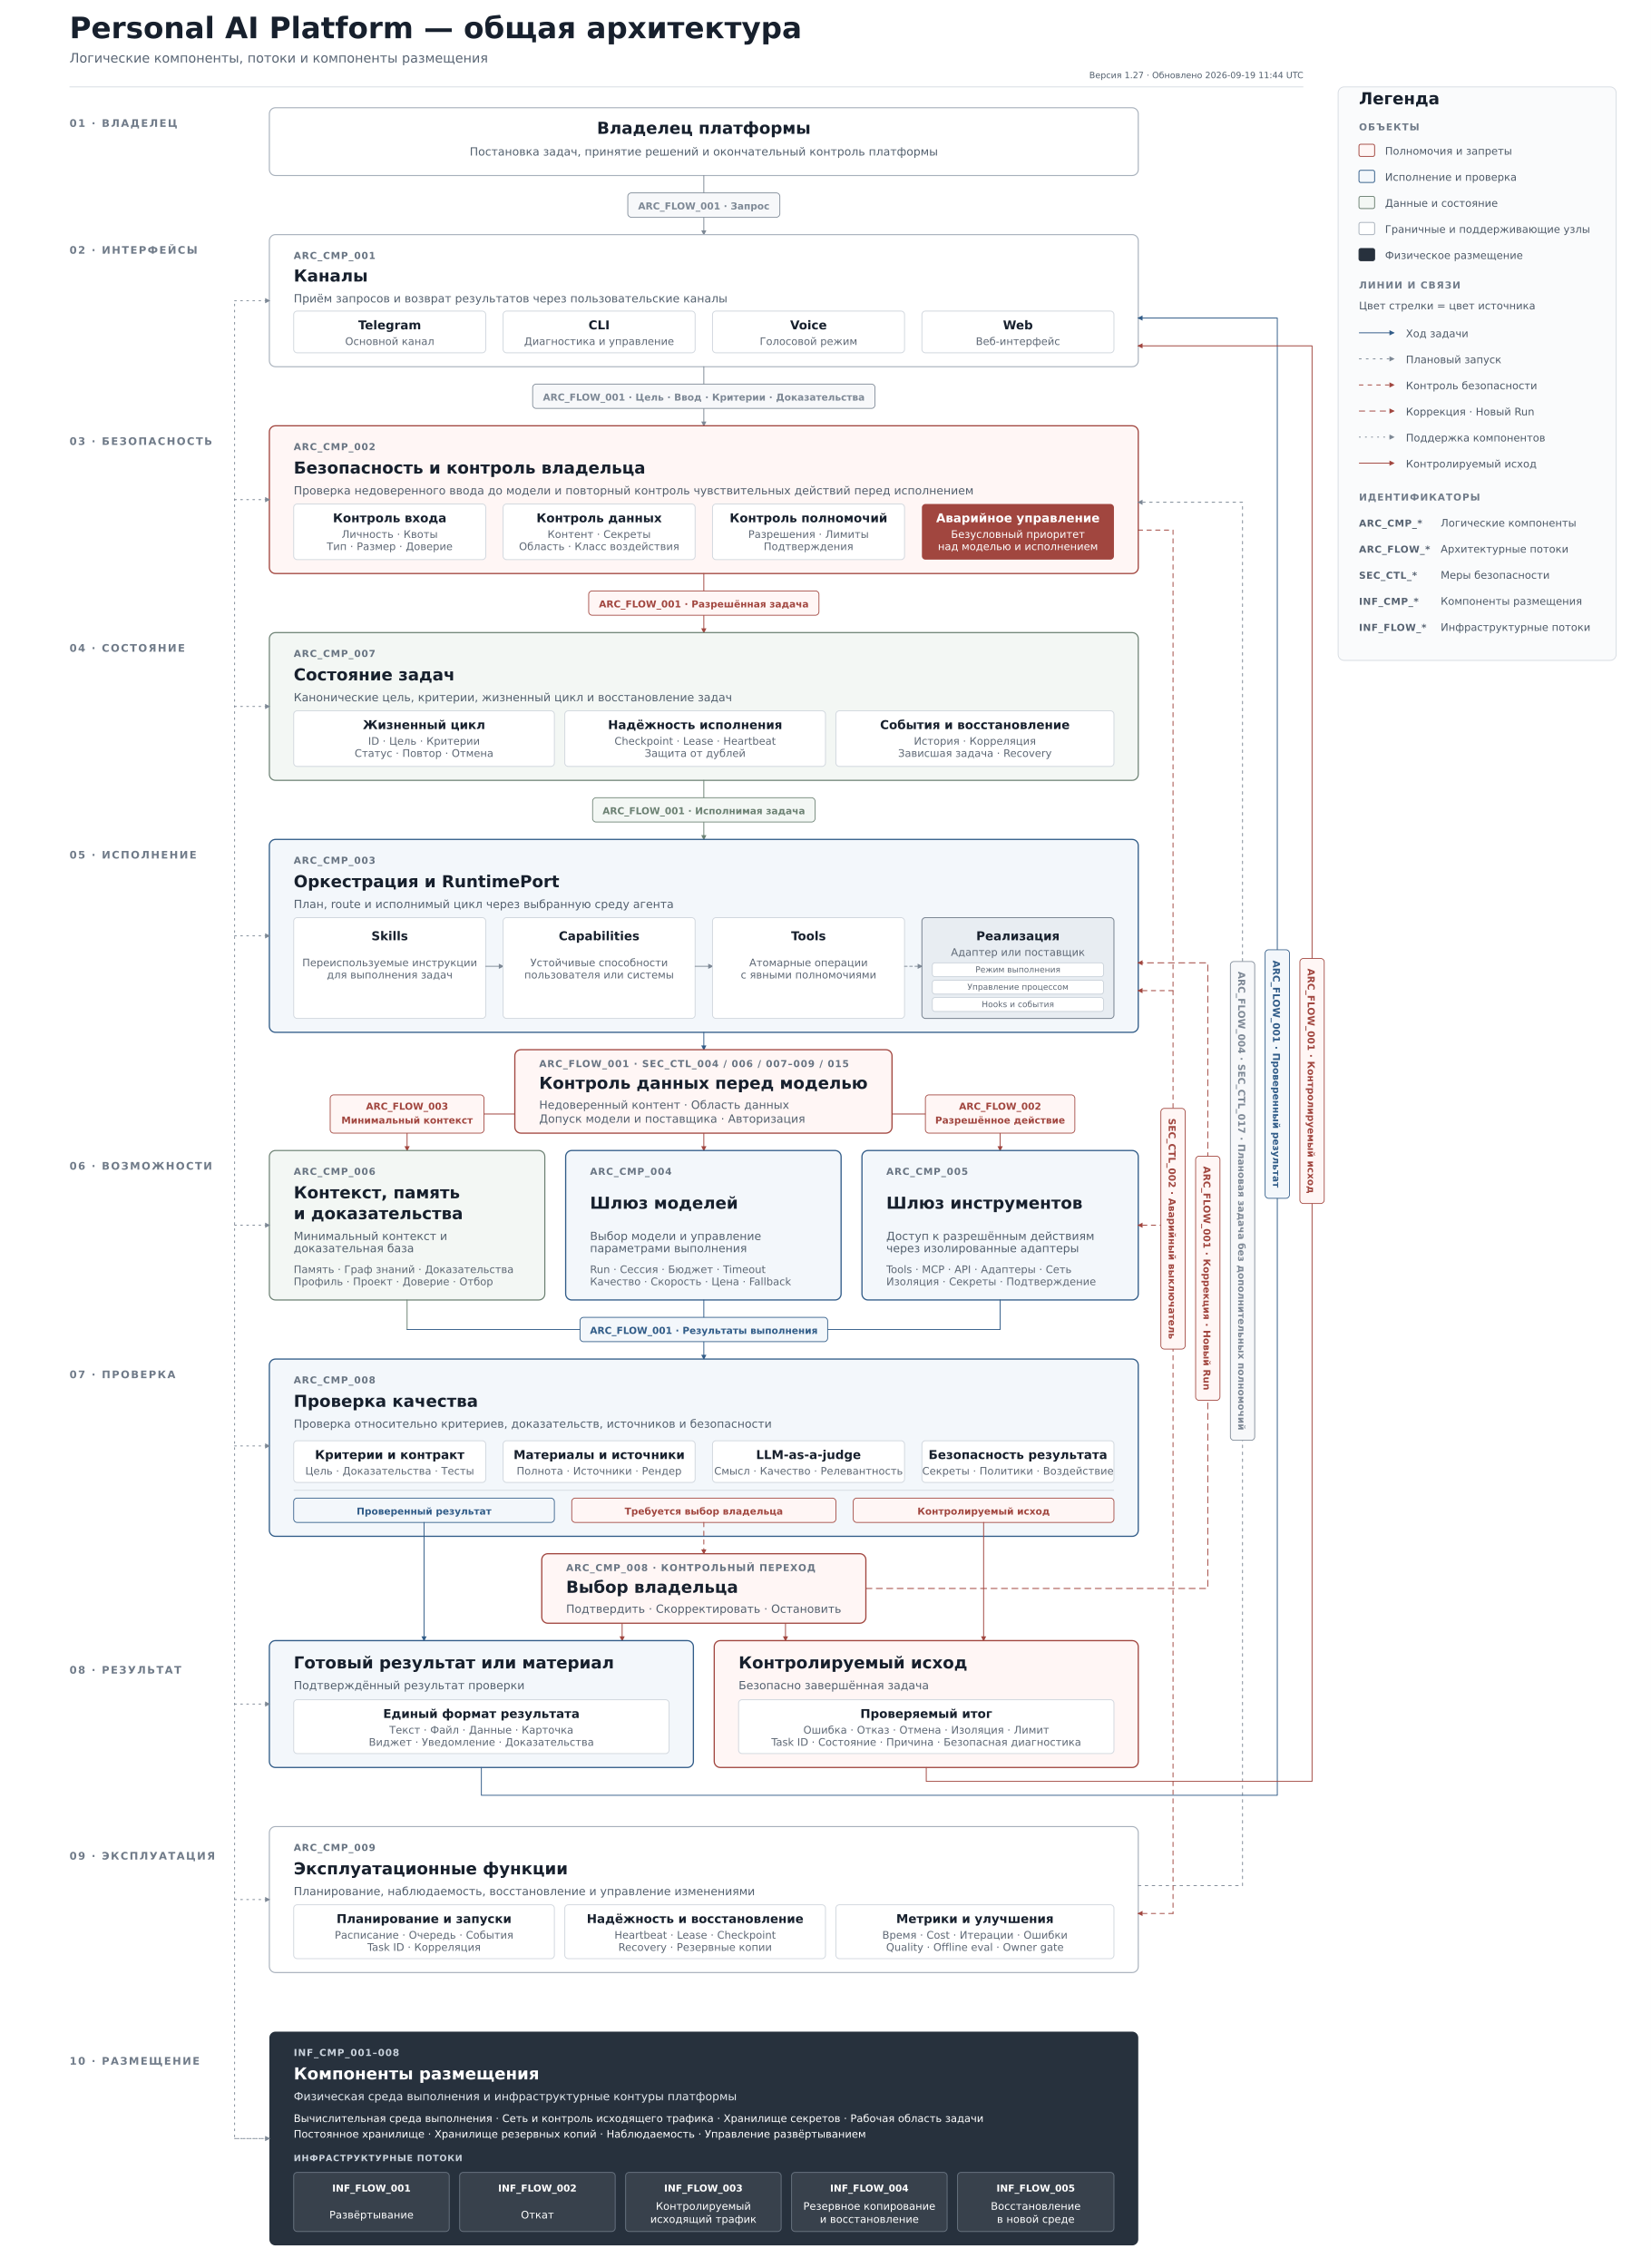
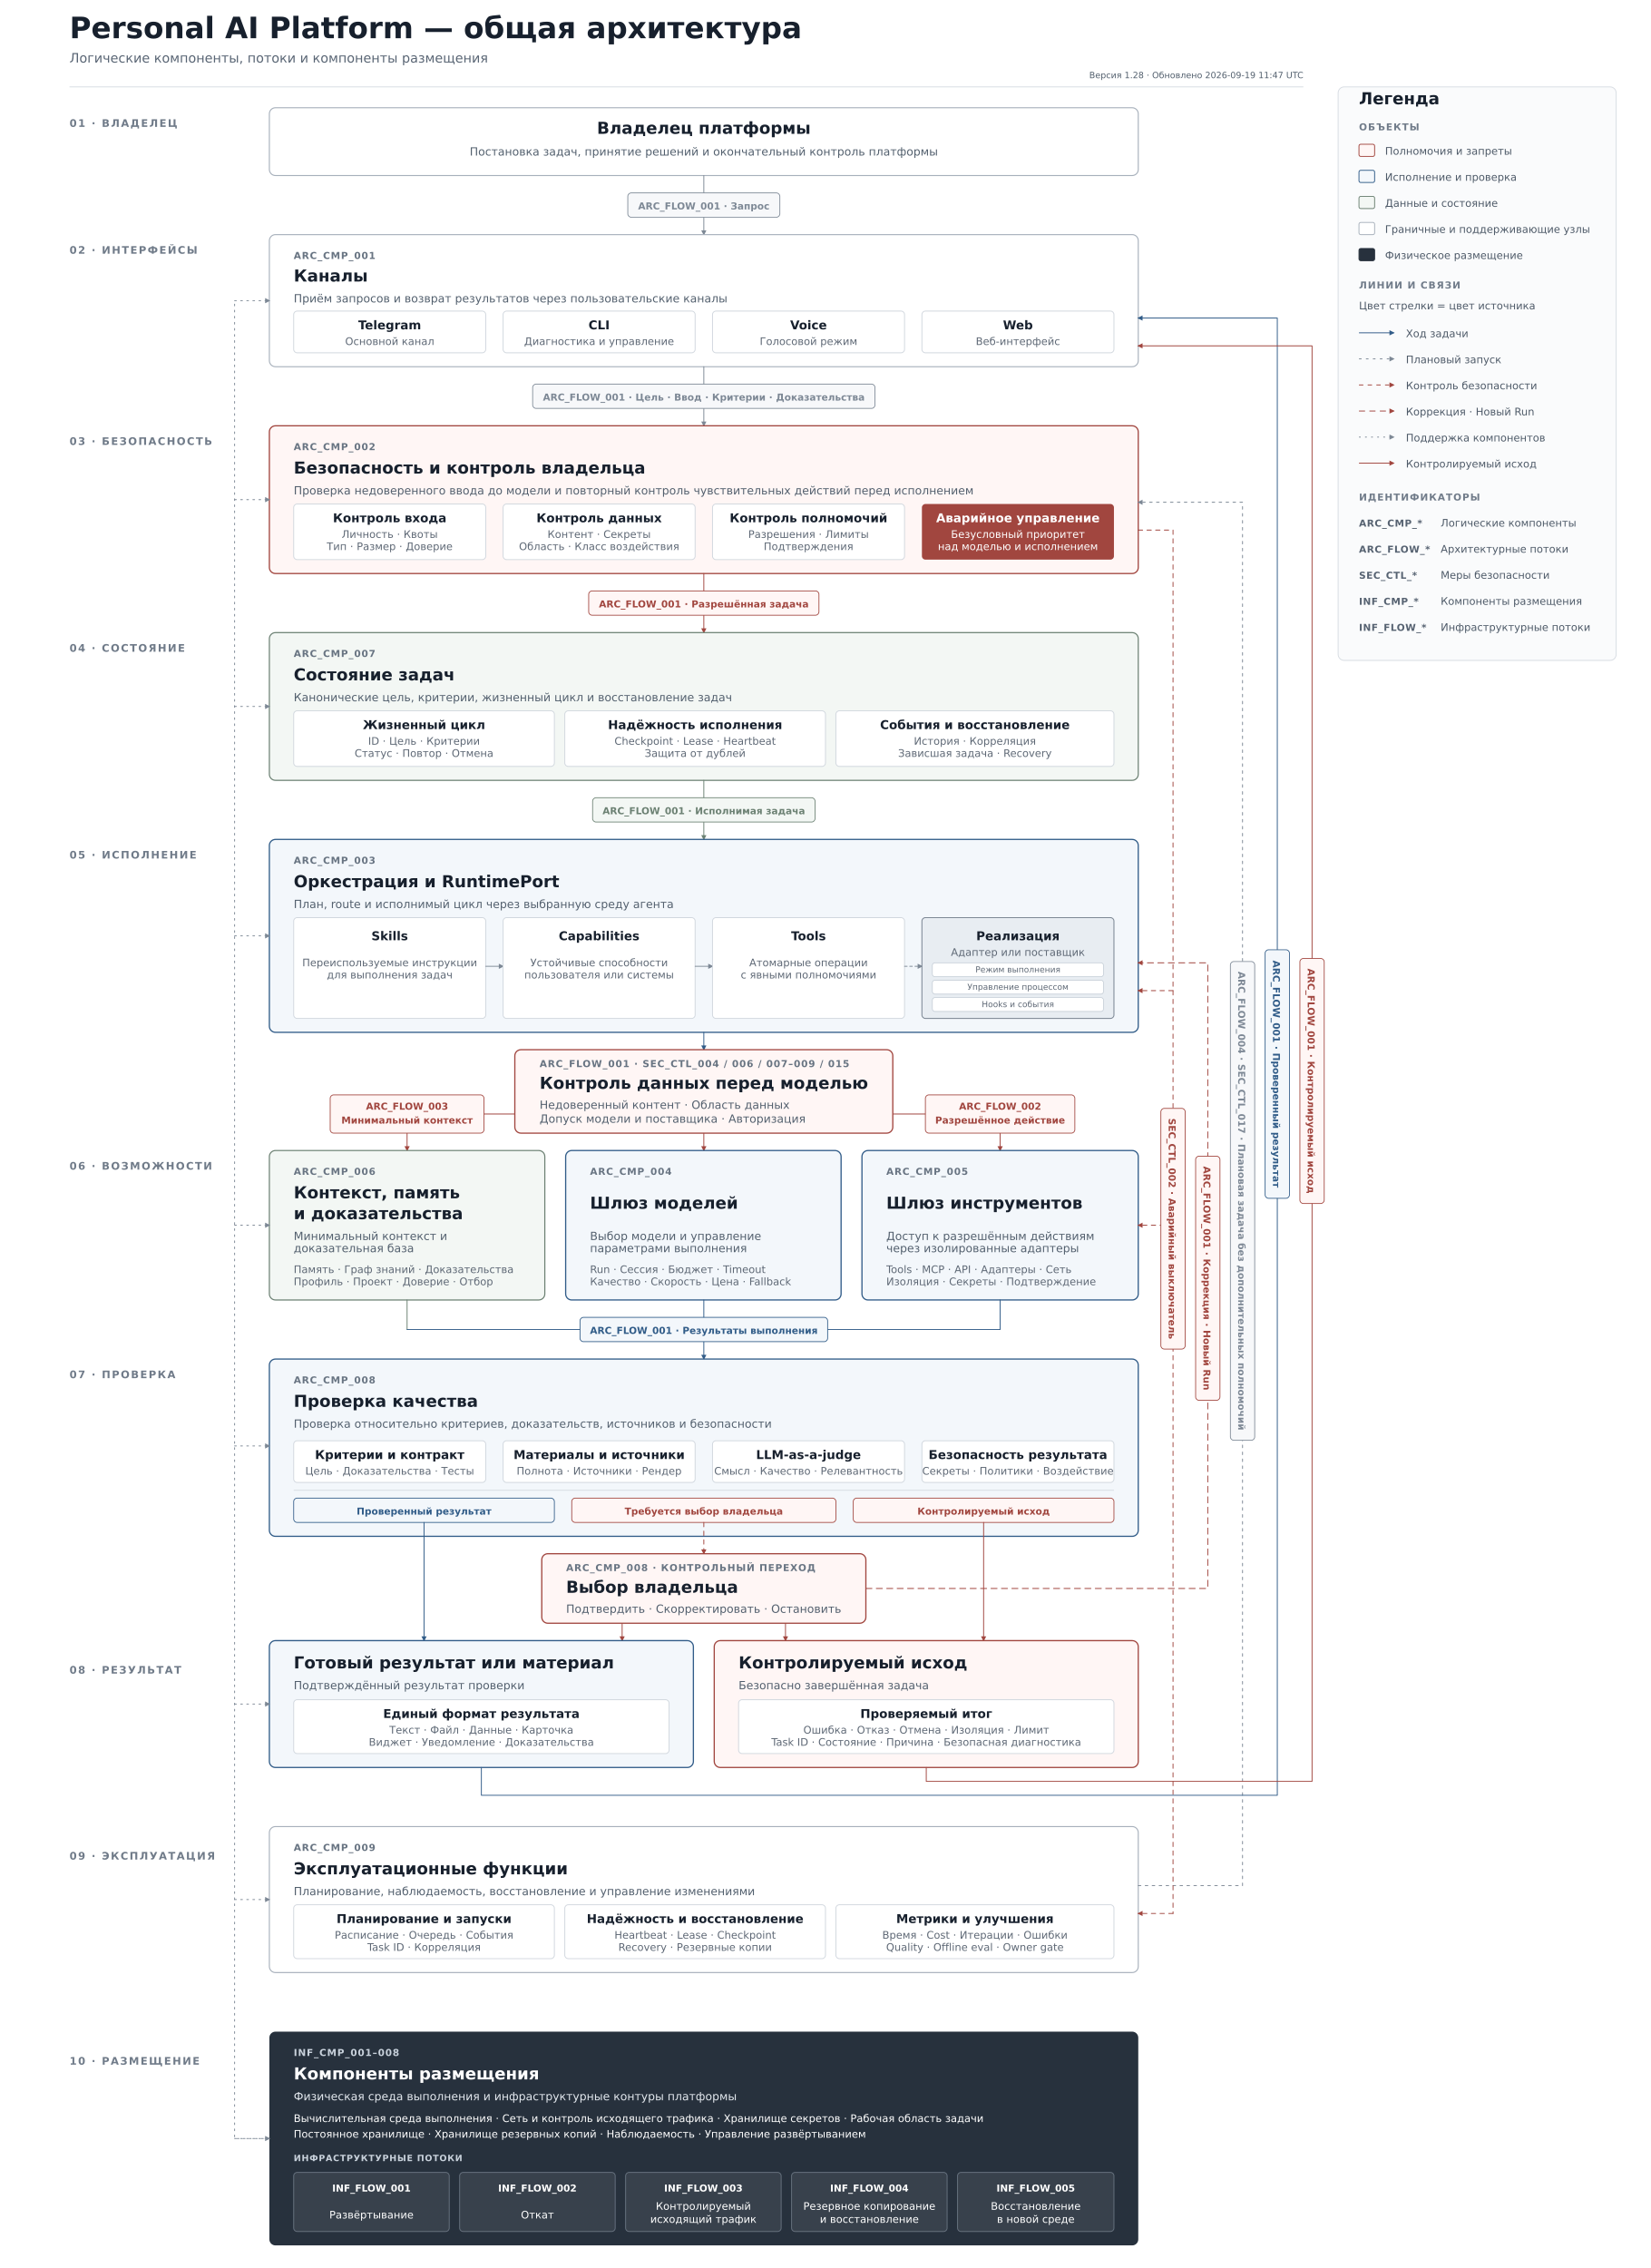
<svg xmlns="http://www.w3.org/2000/svg" width="1900" height="2610" viewBox="0 0 1900 2610" role="img" aria-labelledby="title desc" data-diagram-kind="architecture">
  <defs>
    <marker id="arrow-main" viewBox="0 0 10 10" refX="8.2" refY="5" markerWidth="6" markerHeight="6" orient="auto-start-reverse">
      <path d="M0 0L10 5L0 10Z" fill="#315C88" />
    </marker>
    <marker id="arrow-control" viewBox="0 0 10 10" refX="8.2" refY="5" markerWidth="6" markerHeight="6" orient="auto-start-reverse">
      <path d="M0 0L10 5L0 10Z" fill="#A1463F" />
    </marker>
    <marker id="arrow-support" viewBox="0 0 10 10" refX="8.2" refY="5" markerWidth="6" markerHeight="6" orient="auto-start-reverse">
      <path d="M0 0L10 5L0 10Z" fill="#7D8895" />
    </marker>
    <marker id="arrow-data" viewBox="0 0 10 10" refX="8.2" refY="5" markerWidth="6" markerHeight="6" orient="auto-start-reverse">
      <path d="M0 0L10 5L0 10Z" fill="#6C8173" />
    </marker>
    <style>
      text { font-family: "DejaVu Sans", sans-serif; fill: #17202D; }
      .title { font-size: 34px; font-weight: 600; }
      .subtitle { font-size: 15px; font-weight: 400; fill: #596574; }
      .legend { font-size: 12px; font-weight: 500; fill: #4E5A68; }
      .legend-id { font-size: 11px; font-weight: 600; letter-spacing: 0.5px; fill: #566271; }
      .legend-section { font-size: 11px; font-weight: 700; letter-spacing: 1px; fill: #707B89; }
      .layer-no { font-size: 12px; font-weight: 600; letter-spacing: 1.5px; fill: #707B89; }
      .component-id { font-size: 11px; font-weight: 600; letter-spacing: 0.8px; fill: #687482; }
      .component-title { font-size: 19px; font-weight: 600; }
      .component-text { font-size: 13px; font-weight: 400; fill: #53606E; }
      .small-title { font-size: 14px; font-weight: 600; }
      .small-text { font-size: 12px; font-weight: 400; fill: #5E6875; }
      .implementation-sub-text { font-size: 9.5px; font-weight: 400; fill: #5E6875; }
      .flow-text { font-size: 11px; font-weight: 600; fill: #315C88; }
      .control-flow-text { font-size: 11px; font-weight: 600; fill: #A1463F; }
      .data-flow-text { font-size: 11px; font-weight: 600; fill: #6C8173; }
      .neutral-flow-text { font-size: 11px; font-weight: 600; fill: #7D8895; }
      .inverse-title { font-size: 14px; font-weight: 600; fill: #FFFFFF; }
      .inverse-text { font-size: 12px; font-weight: 400; fill: #FFFFFF; }
      .infra-component-id { font-size: 11px; font-weight: 600; letter-spacing: 0.8px; fill: #C8D1DB; }
      .infra-component-title { font-size: 19px; font-weight: 600; fill: #FFFFFF; }
      .infra-component-text { font-size: 13px; font-weight: 400; fill: #E3E8EE; }
      .infra-small-text { font-size: 12px; font-weight: 400; fill: #FFFFFF; }
      .infra-chip { font-size: 11px; font-weight: 600; fill: #FFFFFF; }
      .infra-header { font-size: 10px; font-weight: 600; letter-spacing: 0.7px; fill: #C8D1DB; }
      .infra-inner-card { fill: #FFFFFF; fill-opacity: 0.08; stroke: #66717E; stroke-width: 1; }
      .main-line { fill: none; stroke: #315C88; stroke-width: 1; stroke-linecap: round; stroke-linejoin: round; marker-end: url(#arrow-main); }
      .neutral-line { fill: none; stroke: #7D8895; stroke-width: 1; stroke-linecap: round; stroke-linejoin: round; marker-end: url(#arrow-support); }
      .data-line { fill: none; stroke: #6C8173; stroke-width: 1; stroke-linecap: round; stroke-linejoin: round; marker-end: url(#arrow-data); }
      .control-main-line { fill: none; stroke: #A1463F; stroke-width: 1; stroke-linecap: round; stroke-linejoin: round; marker-end: url(#arrow-control); }
      .branch-line { fill: none; stroke: #315C88; stroke-width: 1; stroke-linecap: round; stroke-linejoin: round; marker-end: url(#arrow-main); }
      .bus-line { fill: none; stroke: #315C88; stroke-width: 1; stroke-linecap: round; stroke-linejoin: round; }
      .merge-line { fill: none; stroke: #315C88; stroke-width: 1; stroke-linecap: round; stroke-linejoin: round; }
      .data-merge-line { fill: none; stroke: #6C8173; stroke-width: 1; stroke-linecap: round; stroke-linejoin: round; }
      .revision-line { fill: none; stroke: #A1463F; stroke-width: 1; stroke-dasharray: 7 5; stroke-linecap: round; stroke-linejoin: round; marker-end: url(#arrow-control); }
      .control-line { fill: none; stroke: #A1463F; stroke-width: 1; stroke-dasharray: 5 5; stroke-linecap: round; stroke-linejoin: round; marker-end: url(#arrow-control); }
      .control-rail { fill: none; stroke: #A1463F; stroke-width: 1; stroke-dasharray: 5 5; stroke-linecap: round; stroke-linejoin: round; }
      .failure-line { fill: none; stroke: #A1463F; stroke-width: 1; stroke-linecap: round; stroke-linejoin: round; marker-end: url(#arrow-control); }
      .neutral-scheduled-line { fill: none; stroke: #7D8895; stroke-width: 1; stroke-dasharray: 3 5; stroke-linecap: round; stroke-linejoin: round; marker-end: url(#arrow-support); }
      .support-line { fill: none; stroke: #7D8895; stroke-width: 1; stroke-dasharray: 2 5; stroke-linecap: round; stroke-linejoin: round; marker-end: url(#arrow-support); }
      .support-rail { fill: none; stroke: #7D8895; stroke-width: 1; stroke-dasharray: 2 5; stroke-linecap: round; stroke-linejoin: round; }
      .neutral-card { fill: #FFFFFF; stroke: #A7B0BB; stroke-width: 1.2; }
      .control-card { fill: #FFF6F5; stroke: #A1463F; stroke-width: 1.4; }
      .execution-card { fill: #F3F7FB; stroke: #315C88; stroke-width: 1.4; }
      .data-card { fill: #F3F7F4; stroke: #6C8173; stroke-width: 1.3; }
      .inner-card { fill: #FFFFFF; stroke: #D1D7DE; stroke-width: 1; }
      .implementation-pill { fill: #E8EDF2; stroke: #7D8895; stroke-width: 1.1; }
      .implementation-sub { fill: #FFFFFF; stroke: #C3CCD5; stroke-width: 0.8; }
      .implementation-link { fill: none; stroke: #7D8895; stroke-width: 1; stroke-dasharray: 3 3; stroke-linecap: round; marker-end: url(#arrow-support); }
      .flow-label-blue { fill: #F3F7FB; stroke: #315C88; stroke-width: 0.9; }
      .flow-label-green { fill: #F3F7F4; stroke: #6C8173; stroke-width: 0.9; }
      .flow-label-gray { fill: #F7F8FA; stroke: #7D8895; stroke-width: 0.9; }
      .flow-label-red { fill: #FFF6F5; stroke: #A1463F; stroke-width: 0.9; }
      .gate-note { font-size: 10px; font-weight: 500; fill: #53606E; }
      .section-divider { stroke: #D7DCE2; stroke-width: 1; }
    </style>
  </defs>
  <rect width="1900" height="2626" fill="#FFFFFF" />
  <text x="80" y="44" class="title">Personal AI Platform — общая архитектура</text>
  <text x="80" y="72" class="subtitle">Логические компоненты, потоки и компоненты размещения</text>
-   <text x="1500" y="90" text-anchor="end" class="gate-note" data-diagram-meta="version">Версия 1.27 · Обновлено 2026-09-19 11:44 UTC</text>
+   <text x="1500" y="90" text-anchor="end" class="gate-note" data-diagram-meta="version">Версия 1.28 · Обновлено 2026-09-19 11:47 UTC</text>
  <line x1="80" y1="100" x2="1500" y2="100" stroke="#D7DCE2" />
  <g>
    <rect x="1540" y="100" width="320" height="660" rx="7" fill="#FAFBFC" stroke="#D7DCE2" stroke-width="1" />
    <text x="1564" y="120" class="component-title">Легенда</text>
    <text x="1564" y="150" class="legend-section">ОБЪЕКТЫ</text>
    <rect x="1564" y="166" width="18" height="14" rx="2" fill="#FFF6F5" stroke="#A1463F" />
    <text x="1594" y="178" class="legend">Полномочия и запреты</text>
    <rect x="1564" y="196" width="18" height="14" rx="2" fill="#F3F7FB" stroke="#315C88" />
    <text x="1594" y="208" class="legend">Исполнение и проверка</text>
    <rect x="1564" y="226" width="18" height="14" rx="2" fill="#F3F7F4" stroke="#6C8173" />
    <text x="1594" y="238" class="legend">Данные и состояние</text>
    <rect x="1564" y="256" width="18" height="14" rx="2" fill="#FFFFFF" stroke="#A7B0BB" />
    <text x="1594" y="268" class="legend">Граничные и поддерживающие узлы</text>
    <rect x="1564" y="286" width="18" height="14" rx="2" fill="#27313D" stroke="#27313D" />
    <text x="1594" y="298" class="legend">Физическое размещение</text>
    <text x="1564" y="332" class="legend-section">ЛИНИИ И СВЯЗИ</text>
    <text x="1564" y="356" class="legend">Цвет стрелки = цвет источника</text>
    <line x1="1564" y1="383" x2="1604" y2="383" stroke="#315C88" stroke-width="1" marker-end="url(#arrow-main)" />
    <text x="1618" y="388" class="legend">Ход задачи</text>
    <line x1="1564" y1="413" x2="1604" y2="413" stroke="#7D8895" stroke-width="1" stroke-dasharray="3 5" marker-end="url(#arrow-support)" />
    <text x="1618" y="418" class="legend">Плановый запуск</text>
    <line x1="1564" y1="443" x2="1604" y2="443" stroke="#A1463F" stroke-width="1" stroke-dasharray="5 5" marker-end="url(#arrow-control)" />
    <text x="1618" y="448" class="legend">Контроль безопасности</text>
    <line x1="1564" y1="473" x2="1604" y2="473" stroke="#A1463F" stroke-width="1" stroke-dasharray="7 5" marker-end="url(#arrow-control)" />
    <text x="1618" y="478" class="legend">Коррекция · Новый Run</text>
    <line x1="1564" y1="503" x2="1604" y2="503" stroke="#7D8895" stroke-width="1" stroke-dasharray="2 5" marker-end="url(#arrow-support)" />
    <text x="1618" y="508" class="legend">Поддержка компонентов</text>
    <line x1="1564" y1="533" x2="1604" y2="533" stroke="#A1463F" stroke-width="1" marker-end="url(#arrow-control)" />
    <text x="1618" y="538" class="legend">Контролируемый исход</text>
    <text x="1564" y="576" class="legend-section">ИДЕНТИФИКАТОРЫ</text>
    <text x="1564" y="606" class="legend-id">ARC_CMP_*</text>
    <text x="1658" y="606" class="legend">Логические компоненты</text>
    <text x="1564" y="636" class="legend-id">ARC_FLOW_*</text>
    <text x="1658" y="636" class="legend">Архитектурные потоки</text>
    <text x="1564" y="666" class="legend-id">SEC_CTL_*</text>
    <text x="1658" y="666" class="legend">Меры безопасности</text>
    <text x="1564" y="696" class="legend-id">INF_CMP_*</text>
    <text x="1658" y="696" class="legend">Компоненты размещения</text>
    <text x="1564" y="726" class="legend-id">INF_FLOW_*</text>
    <text x="1658" y="726" class="legend">Инфраструктурные потоки</text>
  </g>
  <g transform="translate(0 -110)">
    <g>
      <text x="80" y="256" class="layer-no">01 · ВЛАДЕЛЕЦ</text>
      <text x="80" y="402" class="layer-no">02 · ИНТЕРФЕЙСЫ</text>
      <text x="80" y="622" class="layer-no">03 · БЕЗОПАСНОСТЬ</text>
      <text x="80" y="860" class="layer-no">04 · СОСТОЯНИЕ</text>
      <text x="80" y="1098" class="layer-no">05 · ИСПОЛНЕНИЕ</text>
      <text x="80" y="1456" class="layer-no">06 · ВОЗМОЖНОСТИ</text>
      <text x="80" y="1696" class="layer-no">07 · ПРОВЕРКА</text>
      <text x="80" y="2036" class="layer-no">08 · РЕЗУЛЬТАТ</text>
      <text x="80" y="2250" class="layer-no">09 · ЭКСПЛУАТАЦИЯ</text>
      <text x="80" y="2486" class="layer-no">10 · РАЗМЕЩЕНИЕ</text>
    </g>
    <g>
      <rect id="owner-card" x="310" y="234" width="1000" height="78" rx="7" class="neutral-card" />
      <text x="810" y="264" class="component-title" text-anchor="middle">Владелец платформы</text>
      <text x="810" y="289" class="component-text" text-anchor="middle">Постановка задач, принятие решений и окончательный контроль платформы</text>
    </g>
    <path id="flow-request" class="neutral-line" d="M810 312V380" data-spec-id="ARC_FLOW_001" data-source-ref="owner-card" data-route="direct" />
    <rect id="flow-request-label" x="722.5" y="332" width="175" height="28" rx="4" class="flow-label-gray" data-connector-ref="flow-request" data-layout="flow-label" data-padding-profile="flow-caption" />
    <text x="810" y="351" class="neutral-flow-text" text-anchor="middle" data-spec-id="ARC_FLOW_001" data-label-for="flow-request-label">ARC_FLOW_001 · Запрос</text>
    <g data-spec-id="ARC_CMP_001">
      <rect id="channels-card" x="310" y="380" width="1000" height="152" rx="7" class="neutral-card" data-gap-from="owner-card" />
      <text x="338" y="408" class="component-id">ARC_CMP_001</text>
      <text x="338" y="434" class="component-title">Каналы</text>
      <text x="338" y="458" class="component-text">Приём запросов и возврат результатов через пользовательские каналы</text>
      <rect x="338" y="468" width="221" height="48" rx="4" class="inner-card" />
      <rect x="579" y="468" width="221" height="48" rx="4" class="inner-card" />
      <rect x="820" y="468" width="221" height="48" rx="4" class="inner-card" />
      <rect x="1061" y="468" width="221" height="48" rx="4" class="inner-card" />
      <text x="448.5" y="489" class="small-title" text-anchor="middle">Telegram</text>
      <text x="448.5" y="507" class="small-text" text-anchor="middle">Основной канал</text>
      <text x="689.5" y="489" class="small-title" text-anchor="middle">CLI</text>
      <text x="689.5" y="507" class="small-text" text-anchor="middle">Диагностика и управление</text>
      <text x="930.5" y="489" class="small-title" text-anchor="middle">Voice</text>
      <text x="930.5" y="507" class="small-text" text-anchor="middle">Голосовой режим</text>
      <text x="1171.5" y="489" class="small-title" text-anchor="middle">Web</text>
      <text x="1171.5" y="507" class="small-text" text-anchor="middle">Веб-интерфейс</text>
    </g>
    <path id="flow-task-intent" class="neutral-line" d="M810 532V600" data-spec-id="ARC_FLOW_001" data-source-ref="channels-card" data-route="direct" />
    <rect id="flow-task-intent-label" x="613" y="552" width="394" height="28" rx="4" class="flow-label-gray" data-connector-ref="flow-task-intent" data-layout="flow-label" data-padding-profile="flow-caption" />
    <text x="810" y="571" class="neutral-flow-text" text-anchor="middle" data-spec-id="ARC_FLOW_001" data-label-for="flow-task-intent-label">ARC_FLOW_001 · Цель · Ввод · Критерии · Доказательства</text>
    <g transform="translate(0 48)">
      <g data-spec-id="ARC_CMP_002">
        <rect id="security-card" x="310" y="552" width="1000" height="170" rx="7" class="control-card" data-gap-from="channels-card" />
        <text x="338" y="580" class="component-id">ARC_CMP_002</text>
        <text x="338" y="607" class="component-title">Безопасность и контроль владельца</text>
        <text x="338" y="631" class="component-text">Проверка недоверенного ввода до модели и повторный контроль чувствительных действий перед исполнением</text>
        <rect x="338" y="642" width="221" height="64" rx="4" class="inner-card" />
        <text x="448.5" y="663" class="small-title" text-anchor="middle">Контроль входа</text>
        <text x="448.5" y="681" class="small-text" text-anchor="middle">Личность · Квоты</text>
        <text x="448.5" y="695" class="small-text" text-anchor="middle">Тип · Размер · Доверие</text>
        <rect x="579" y="642" width="221" height="64" rx="4" class="inner-card" />
        <text x="689.5" y="663" class="small-title" text-anchor="middle">Контроль данных</text>
        <text x="689.5" y="681" class="small-text" text-anchor="middle">Контент · Секреты</text>
        <text x="689.5" y="695" class="small-text" text-anchor="middle">Область · Класс воздействия</text>
        <rect x="820" y="642" width="221" height="64" rx="4" class="inner-card" />
        <text x="930.5" y="663" class="small-title" text-anchor="middle">Контроль полномочий</text>
        <text x="930.5" y="681" class="small-text" text-anchor="middle">Разрешения · Лимиты</text>
        <text x="930.5" y="695" class="small-text" text-anchor="middle">Подтверждения</text>
        <rect x="1061" y="642" width="221" height="64" rx="4" fill="#A1463F" />
        <text x="1171.5" y="663" class="inverse-title" text-anchor="middle">Аварийное управление</text>
        <text x="1171.5" y="681" class="inverse-text" text-anchor="middle">Безусловный приоритет</text>
        <text x="1171.5" y="695" class="inverse-text" text-anchor="middle">над моделью и исполнением</text>
      </g>
      <g transform="translate(0 6)">
        <path id="flow-authorized-task" class="control-main-line" d="M810 716V784" data-spec-id="ARC_FLOW_001" data-source-ref="security-card" data-route="direct" />
        <rect id="flow-authorized-task-label" x="677.5" y="736" width="265" height="28" rx="4" class="flow-label-red" data-connector-ref="flow-authorized-task" data-layout="flow-label" data-padding-profile="flow-caption" />
        <text x="810" y="755" class="control-flow-text" text-anchor="middle" data-spec-id="ARC_FLOW_001" data-label-for="flow-authorized-task-label">ARC_FLOW_001 · Разрешённая задача</text>
        <g data-spec-id="ARC_CMP_007">
          <rect id="task-state-card" x="310" y="784" width="1000" height="170" rx="7" class="data-card" data-gap-from="security-card" />
          <text x="338" y="812" class="component-id">ARC_CMP_007</text>
          <text x="338" y="839" class="component-title">Состояние задач</text>
          <text x="338" y="863" class="component-text">Канонические цель, критерии, жизненный цикл и восстановление задач</text>
          <rect x="338" y="874" width="300" height="64" rx="4" class="inner-card" />
          <text x="488" y="895" class="small-title" text-anchor="middle">Жизненный цикл</text>
          <text x="488" y="913" class="small-text" text-anchor="middle">ID · Цель · Критерии</text>
          <text x="488" y="927" class="small-text" text-anchor="middle">Статус · Повтор · Отмена</text>
          <rect x="650" y="874" width="300" height="64" rx="4" class="inner-card" />
          <text x="800" y="895" class="small-title" text-anchor="middle">Надёжность исполнения</text>
          <text x="800" y="913" class="small-text" text-anchor="middle">Checkpoint · Lease · Heartbeat</text>
          <text x="800" y="927" class="small-text" text-anchor="middle">Защита от дублей</text>
          <rect x="962" y="874" width="320" height="64" rx="4" class="inner-card" />
          <text x="1122" y="895" class="small-title" text-anchor="middle">События и восстановление</text>
          <text x="1122" y="913" class="small-text" text-anchor="middle">История · Корреляция</text>
          <text x="1122" y="927" class="small-text" text-anchor="middle">Зависшая задача · Recovery</text>
        </g>
        <path id="flow-executable-task" class="data-line" d="M810 954V1022" data-spec-id="ARC_FLOW_001" data-source-ref="task-state-card" data-route="direct" />
        <rect id="flow-executable-task-label" x="682" y="974" width="256" height="28" rx="4" class="flow-label-green" data-connector-ref="flow-executable-task" data-layout="flow-label" data-padding-profile="flow-caption" />
        <text x="810" y="993" class="data-flow-text" text-anchor="middle" data-spec-id="ARC_FLOW_001" data-label-for="flow-executable-task-label">ARC_FLOW_001 · Исполнимая задача</text>
        <g transform="translate(0 28)" data-spec-id="ARC_CMP_003">
          <rect id="orchestration-card" x="310" y="994" width="1000" height="222" rx="7" class="execution-card" data-gap-from="task-state-card" />
          <text x="338" y="1022" class="component-id">ARC_CMP_003</text>
          <text x="338" y="1049" class="component-title">Оркестрация и RuntimePort</text>
          <text x="338" y="1073" class="component-text">План, route и исполнимый цикл через выбранную среду агента</text>
          <rect id="skills-card" x="338" y="1084" width="221" height="116" rx="4" class="inner-card" />
          <text x="448.5" y="1110" class="small-title" text-anchor="middle">Skills</text>
          <text x="448.5" y="1140" class="small-text" text-anchor="middle">Переиспользуемые инструкции</text>
          <text x="448.5" y="1154" class="small-text" text-anchor="middle">для выполнения задач</text>
          <path class="neutral-line" d="M559 1140H579" data-source-ref="skills-card" data-route="direct" />
          <rect id="capabilities-card" x="579" y="1084" width="221" height="116" rx="4" class="inner-card" />
          <text x="689.5" y="1110" class="small-title" text-anchor="middle">Capabilities</text>
          <text x="689.5" y="1140" class="small-text" text-anchor="middle">Устойчивые способности</text>
          <text x="689.5" y="1154" class="small-text" text-anchor="middle">пользователя или системы</text>
          <path class="neutral-line" d="M800 1140H820" data-source-ref="capabilities-card" data-route="direct" />
          <rect x="820" y="1084" width="221" height="116" rx="4" class="inner-card" />
          <text x="930.5" y="1110" class="small-title" text-anchor="middle">Tools</text>
          <text x="930.5" y="1140" class="small-text" text-anchor="middle">Атомарные операции</text>
          <text x="930.5" y="1154" class="small-text" text-anchor="middle">с явными полномочиями</text>
          <path class="implementation-link" d="M1041 1140H1061" />
          <rect x="1061" y="1084" width="221" height="116" rx="4" class="implementation-pill" />
          <text x="1171.5" y="1110" class="small-title" text-anchor="middle">Реализация</text>
          <text x="1171.5" y="1128" class="small-text" text-anchor="middle">Адаптер или поставщик</text>
          <rect x="1073" y="1136" width="197" height="16" rx="3" class="implementation-sub" />
          <rect x="1073" y="1156" width="197" height="16" rx="3" class="implementation-sub" />
          <rect x="1073" y="1176" width="197" height="16" rx="3" class="implementation-sub" />
          <text x="1171.5" y="1147" class="implementation-sub-text" text-anchor="middle">Режим выполнения</text>
          <text x="1171.5" y="1167" class="implementation-sub-text" text-anchor="middle">Управление процессом</text>
          <text x="1171.5" y="1187" class="implementation-sub-text" text-anchor="middle">Hooks и события</text>
        </g>
      </g>
    </g>
    <g transform="translate(0 118)">
      <path class="main-line" d="M810 1180V1200" data-source-ref="orchestration-card" data-route="direct" />
      <path id="flow-pre-model-context" class="control-main-line" d="M592.5 1274H468.5V1316" data-source-ref="pre-model-control-card" />
      <path id="flow-pre-model-main" class="control-main-line" d="M810 1296V1316" data-source-ref="pre-model-control-card" data-route="direct" />
-       <path id="flow-pre-model-tool" class="control-main-line" d="M1026.6 1274H1151V1316" data-source-ref="pre-model-control-card" />
+       <path id="flow-pre-model-tool" class="control-main-line" d="M1027.5 1274H1151V1316" data-source-ref="pre-model-control-card" />
      <g data-spec-id="SEC_CTL_004">
        <g data-spec-id="SEC_CTL_006">
          <g data-spec-id="SEC_CTL_007">
            <g data-spec-id="SEC_CTL_008">
              <g data-spec-id="SEC_CTL_009">
                <g data-spec-id="SEC_CTL_015">
                  <rect id="pre-model-context-flow" x="380" y="1252" width="177" height="44" rx="4" class="flow-label-red" data-connector-ref="flow-pre-model-context" data-layout="flow-label-multiline" data-padding-profile="flow-caption" data-align-bottom-with="pre-model-control-card" />
                  <text x="468.5" y="1269" class="control-flow-text" text-anchor="middle" data-spec-id="ARC_FLOW_003" data-label-for="pre-model-context-flow">ARC_FLOW_003</text>
                  <text x="468.5" y="1285" class="control-flow-text" text-anchor="middle" data-label-for="pre-model-context-flow">Минимальный контекст</text>
-                   <rect id="pre-model-control-card" x="592.5" y="1200" width="434.1" height="96" rx="7" class="control-card" data-layout="control-transition" data-center-with="orchestration-card" data-gap-from="orchestration-card" data-gap-kind="transition" />
-                   <text x="620.5" y="1220" class="component-id" data-layout-slot="identity">ARC_FLOW_001 · SEC_CTL_004 / 006 / 007–009 / 015</text>
-                   <text x="620.5" y="1245" class="component-title" data-layout-slot="title">Контроль данных перед моделью</text>
-                   <text x="620.5" y="1268" class="component-text" data-layout-slot="detail-1">Недоверенный контент · Область данных</text>
-                   <text x="620.5" y="1284" class="component-text" data-layout-slot="detail-2">Допуск модели и поставщика · Авторизация</text>
+                   <rect id="pre-model-control-card" x="592.5" y="1200" width="435" height="96" rx="7" class="control-card" data-layout="control-transition" data-center-with="orchestration-card" data-gap-from="orchestration-card" data-gap-kind="transition" />
+                   <text x="621" y="1220" class="component-id" data-layout-slot="identity">ARC_FLOW_001 · SEC_CTL_004 / 006 / 007–009 / 015</text>
+                   <text x="621" y="1245" class="component-title" data-layout-slot="title">Контроль данных перед моделью</text>
+                   <text x="621" y="1268" class="component-text" data-layout-slot="detail-1">Недоверенный контент · Область данных</text>
+                   <text x="621" y="1284" class="component-text" data-layout-slot="detail-2">Допуск модели и поставщика · Авторизация</text>
                  <rect id="pre-model-tool-flow" x="1065" y="1252" width="172" height="44" rx="4" class="flow-label-red" data-connector-ref="flow-pre-model-tool" data-layout="flow-label-multiline" data-padding-profile="flow-caption" data-align-bottom-with="pre-model-control-card" />
                  <text x="1151" y="1269" class="control-flow-text" text-anchor="middle" data-spec-id="ARC_FLOW_002" data-label-for="pre-model-tool-flow">ARC_FLOW_002</text>
                  <text x="1151" y="1285" class="control-flow-text" text-anchor="middle" data-label-for="pre-model-tool-flow">Разрешённое действие</text>
                </g>
              </g>
            </g>
          </g>
        </g>
      </g>
      <g transform="translate(0 28)" data-spec-id="ARC_CMP_006">
        <rect id="context-card" x="310" y="1288" width="317" height="172" rx="7" class="data-card" data-gap-from="pre-model-control-card" data-gap-kind="transition" />
        <text x="338" y="1316" class="component-id">ARC_CMP_006</text>
        <text x="338" y="1343" class="component-title">Контекст, память</text>
        <text x="338" y="1367" class="component-title">и доказательства</text>
        <text x="338" y="1391" class="component-text">Минимальный контекст и</text>
        <text x="338" y="1405" class="component-text">доказательная база</text>
        <text x="338" y="1429" class="small-text">Память · Граф знаний · Доказательства</text>
        <text x="338" y="1443" class="small-text">Профиль · Проект · Доверие · Отбор</text>
      </g>
      <g transform="translate(0 28)" data-spec-id="ARC_CMP_004">
        <rect id="model-gateway-card" x="651" y="1288" width="317" height="172" rx="7" class="execution-card" data-gap-from="pre-model-control-card" data-gap-kind="transition" />
        <text x="679" y="1316" class="component-id">ARC_CMP_004</text>
        <text x="679" y="1355" class="component-title">Шлюз моделей</text>
        <text x="679" y="1391" class="component-text">Выбор модели и управление</text>
        <text x="679" y="1405" class="component-text">параметрами выполнения</text>
        <text x="679" y="1429" class="small-text">Run · Сессия · Бюджет · Timeout</text>
        <text x="679" y="1443" class="small-text">Качество · Скорость · Цена · Fallback</text>
      </g>
      <g transform="translate(0 28)" data-spec-id="ARC_CMP_005">
        <rect id="tool-gateway-card" x="992" y="1288" width="318" height="172" rx="7" class="execution-card" data-gap-from="pre-model-control-card" data-gap-kind="transition" />
        <text x="1020" y="1316" class="component-id">ARC_CMP_005</text>
        <text x="1020" y="1355" class="component-title">Шлюз инструментов</text>
        <text x="1020" y="1391" class="component-text">Доступ к разрешённым действиям</text>
        <text x="1020" y="1405" class="component-text">через изолированные адаптеры</text>
        <text x="1020" y="1429" class="small-text">Tools · MCP · API · Адаптеры · Сеть</text>
        <text x="1020" y="1443" class="small-text">Изоляция · Секреты · Подтверждение</text>
      </g>
      <g transform="translate(0 -48)">
        <path class="data-merge-line" d="M468.5 1536V1570" data-source-ref="context-card" data-route="direct" />
        <path class="merge-line" d="M810 1536V1570" data-source-ref="model-gateway-card" data-route="direct" />
        <path class="merge-line" d="M1151 1536V1570" data-source-ref="tool-gateway-card" data-route="direct" />
        <path class="bus-line" d="M468.5 1570H1151" data-shared-route="true" />
        <path id="flow-capability-results" class="branch-line" d="M810 1570V1604" data-shared-route="true" />
        <rect id="flow-capability-results-label" x="667.5" y="1556" width="285" height="28" rx="4" class="flow-label-blue" data-connector-ref="flow-capability-results" data-layout="flow-label" data-padding-profile="flow-caption" />
        <text x="810" y="1575" class="flow-text" text-anchor="middle" data-spec-id="ARC_FLOW_001" data-label-for="flow-capability-results-label">ARC_FLOW_001 · Результаты выполнения</text>
        <g data-spec-id="ARC_CMP_008">
          <rect id="quality-card" x="310" y="1604" width="1000" height="204" rx="7" class="execution-card" data-gap-from="context-card" />
          <text x="338" y="1632" class="component-id">ARC_CMP_008</text>
          <text x="338" y="1659" class="component-title">Проверка качества</text>
          <text x="338" y="1683" class="component-text">Проверка относительно критериев, доказательств, источников и безопасности</text>
          <rect x="338" y="1698" width="221" height="48" rx="4" class="inner-card" />
          <text x="448.5" y="1719" class="small-title" text-anchor="middle">Критерии и контракт</text>
          <text x="448.5" y="1737" class="small-text" text-anchor="middle">Цель · Доказательства · Тесты</text>
          <rect x="579" y="1698" width="221" height="48" rx="4" class="inner-card" />
          <text x="689.5" y="1719" class="small-title" text-anchor="middle">Материалы и источники</text>
          <text x="689.5" y="1737" class="small-text" text-anchor="middle">Полнота · Источники · Рендер</text>
          <rect x="820" y="1698" width="221" height="48" rx="4" class="inner-card" />
          <text x="930.5" y="1719" class="small-title" text-anchor="middle">LLM-as-a-judge</text>
          <text x="930.5" y="1737" class="small-text" text-anchor="middle">Смысл · Качество · Релевантность</text>
          <rect x="1061" y="1698" width="221" height="48" rx="4" class="inner-card" />
          <text x="1171.5" y="1719" class="small-title" text-anchor="middle">Безопасность результата</text>
          <text x="1171.5" y="1737" class="small-text" text-anchor="middle">Секреты · Политики · Воздействие</text>
          <line x1="338" y1="1755" x2="1282" y2="1755" class="section-divider" />
          <rect id="quality-verified-port" x="338" y="1764" width="300" height="28" rx="4" class="flow-label-blue" data-layout="flow-label" data-padding-profile="flow-port" data-connector-ref="flow-quality-verified" />
          <text x="488" y="1783" class="flow-text" text-anchor="middle" data-label-for="quality-verified-port">Проверенный результат</text>
          <rect id="quality-owner-port" x="658" y="1764" width="304" height="28" rx="4" class="flow-label-red" data-layout="flow-label" data-padding-profile="flow-port" data-connector-ref="flow-quality-owner" />
          <text x="810" y="1783" class="control-flow-text" text-anchor="middle" data-label-for="quality-owner-port">Требуется выбор владельца</text>
          <rect id="quality-controlled-port" x="982" y="1764" width="300" height="28" rx="4" class="flow-label-red" data-layout="flow-label" data-padding-profile="flow-port" data-connector-ref="flow-quality-controlled" />
          <text x="1132" y="1783" class="control-flow-text" text-anchor="middle" data-label-for="quality-controlled-port">Контролируемый исход</text>
        </g>
        <path id="flow-quality-verified" class="main-line" d="M488 1792V1928" data-spec-id="ARC_FLOW_001" data-source-ref="quality-verified-port" data-route="direct" />
        <path id="flow-quality-owner" class="control-line" d="M810 1792V1828" data-spec-id="ARC_FLOW_001" data-source-ref="quality-owner-port" data-route="direct" />
        <path id="flow-quality-controlled" class="failure-line" d="M1132 1792V1928" data-spec-id="ARC_FLOW_001" data-source-ref="quality-controlled-port" data-route="direct" />
        <path class="control-main-line" d="M716 1908V1928" data-spec-id="ARC_FLOW_001" data-source-ref="owner-choice-card" data-route="direct" />
        <path class="failure-line" d="M904 1908V1928" data-spec-id="ARC_FLOW_001" data-source-ref="owner-choice-card" data-route="direct" />
        <path id="flow-owner-revision" class="revision-line" d="M996.5 1868H1390V1148H1310" data-spec-id="ARC_FLOW_001" data-source-ref="owner-choice-card" data-port-group="orchestration-right-inputs" data-port-target="orchestration-card" data-port-side="right" />
        <g data-spec-id="ARC_CMP_008">
          <rect id="owner-choice-card" x="623.5" y="1828" width="373" height="80" rx="7" class="control-card" data-gap-from="quality-card" data-gap-kind="transition" data-layout="control-transition" data-layout-variant="single-detail" data-center-with="quality-card" />
          <text x="651.5" y="1848" class="component-id" data-layout-slot="identity">ARC_CMP_008 · КОНТРОЛЬНЫЙ ПЕРЕХОД</text>
          <text x="651.5" y="1873" class="component-title" data-layout-slot="title">Выбор владельца</text>
          <text x="651.5" y="1896" class="component-text" data-layout-slot="detail-1">Подтвердить · Скорректировать · Остановить</text>
        </g>
        <g transform="translate(1390 1511) rotate(90)" data-spec-id="ARC_FLOW_001">
          <rect id="flow-owner-revision-label" x="-140.5" y="-14" width="281" height="28" rx="4" class="flow-label-red" data-connector-ref="flow-owner-revision" data-layout="flow-label" data-padding-profile="flow-caption" />
          <text x="0" y="5" class="control-flow-text" text-anchor="middle" data-label-for="flow-owner-revision-label">ARC_FLOW_001 · Коррекция · Новый Run</text>
        </g>
        <g transform="translate(0 92)">
          <g>
            <rect id="ready-result-card" x="310" y="1836" width="488" height="146" rx="7" class="execution-card" data-gap-from="owner-choice-card" data-gap-kind="transition" />
            <text x="338" y="1868" class="component-title">Готовый результат или материал</text>
            <text x="338" y="1892" class="component-text">Подтверждённый результат проверки</text>
            <rect x="338" y="1904" width="432" height="62" rx="4" class="inner-card" />
            <text x="554" y="1925" class="small-title" text-anchor="middle">Единый формат результата</text>
            <text x="554" y="1943" class="small-text" text-anchor="middle">Текст · Файл · Данные · Карточка</text>
            <text x="554" y="1957" class="small-text" text-anchor="middle">Виджет · Уведомление · Доказательства</text>
          </g>
          <g>
            <rect id="controlled-result-card" x="822" y="1836" width="488" height="146" rx="7" class="control-card" data-gap-from="owner-choice-card" data-gap-kind="transition" />
            <text x="850" y="1868" class="component-title">Контролируемый исход</text>
            <text x="850" y="1892" class="component-text">Безопасно завершённая задача</text>
            <rect x="850" y="1904" width="432" height="62" rx="4" class="inner-card" />
            <text x="1066" y="1925" class="small-title" text-anchor="middle">Проверяемый итог</text>
            <text x="1066" y="1943" class="small-text" text-anchor="middle">Ошибка · Отказ · Отмена · Изоляция · Лимит</text>
            <text x="1066" y="1957" class="small-text" text-anchor="middle">Task ID · Состояние · Причина · Безопасная диагностика</text>
          </g>
        </g>
        <g transform="translate(0 84)">
          <g data-spec-id="ARC_CMP_009">
            <rect id="operations-card" x="310" y="2058" width="1000" height="168" rx="7" class="neutral-card" data-gap-from="ready-result-card" />
            <text x="338" y="2086" class="component-id">ARC_CMP_009</text>
            <text x="338" y="2113" class="component-title">Эксплуатационные функции</text>
            <text x="338" y="2137" class="component-text">Планирование, наблюдаемость, восстановление и управление изменениями</text>
            <rect x="338" y="2148" width="300" height="62" rx="4" class="inner-card" />
            <text x="488" y="2169" class="small-title" text-anchor="middle">Планирование и запуски</text>
            <text x="488" y="2187" class="small-text" text-anchor="middle">Расписание · Очередь · События</text>
            <text x="488" y="2201" class="small-text" text-anchor="middle">Task ID · Корреляция</text>
            <rect x="650" y="2148" width="300" height="62" rx="4" class="inner-card" />
            <text x="800" y="2169" class="small-title" text-anchor="middle">Надёжность и восстановление</text>
            <text x="800" y="2187" class="small-text" text-anchor="middle">Heartbeat · Lease · Checkpoint</text>
            <text x="800" y="2201" class="small-text" text-anchor="middle">Recovery · Резервные копии</text>
            <rect x="962" y="2148" width="320" height="62" rx="4" class="inner-card" />
            <text x="1122" y="2169" class="small-title" text-anchor="middle">Метрики и улучшения</text>
            <text x="1122" y="2187" class="small-text" text-anchor="middle">Время · Cost · Итерации · Ошибки</text>
            <text x="1122" y="2201" class="small-text" text-anchor="middle">Quality · Offline eval · Owner gate</text>
          </g>
          <g transform="translate(0 54)">
            <rect id="placement-card" x="310" y="2240" width="1000" height="246" rx="7" fill="#27313D" data-gap-from="operations-card" />
            <text x="338" y="2268" class="infra-component-id">INF_CMP_001–008</text>
            <text x="338" y="2295" class="infra-component-title">Компоненты размещения</text>
            <text x="338" y="2319" class="infra-component-text">Физическая среда выполнения и инфраструктурные контуры платформы</text>
            <text x="338" y="2344" class="infra-small-text">
              <tspan data-spec-id="INF_CMP_001">Вычислительная среда выполнения</tspan> · <tspan data-spec-id="INF_CMP_002">Сеть и контроль исходящего трафика</tspan> · <tspan data-spec-id="INF_CMP_003">Хранилище секретов</tspan> · <tspan data-spec-id="INF_CMP_004">Рабочая область задачи</tspan>
            </text>
            <text x="338" y="2362" class="infra-small-text">
              <tspan data-spec-id="INF_CMP_005">Постоянное хранилище</tspan> · <tspan data-spec-id="INF_CMP_006">Хранилище резервных копий</tspan> · <tspan data-spec-id="INF_CMP_007">Наблюдаемость</tspan> · <tspan data-spec-id="INF_CMP_008">Управление развёртыванием</tspan>
            </text>
            <text x="338" y="2389" class="infra-header">ИНФРАСТРУКТУРНЫЕ ПОТОКИ</text>
            <rect x="338" y="2402" width="179" height="68" rx="4" class="infra-inner-card" />
            <rect x="529" y="2402" width="179" height="68" rx="4" class="infra-inner-card" />
            <rect x="720" y="2402" width="179" height="68" rx="4" class="infra-inner-card" />
            <rect x="911" y="2402" width="179" height="68" rx="4" class="infra-inner-card" />
            <rect x="1102" y="2402" width="180" height="68" rx="4" class="infra-inner-card" />
            <text x="427.5" y="2424" class="infra-chip" text-anchor="middle" data-spec-id="INF_FLOW_001">INF_FLOW_001</text>
            <text x="427.5" y="2455" class="infra-small-text" text-anchor="middle">Развёртывание</text>
            <text x="618.5" y="2424" class="infra-chip" text-anchor="middle" data-spec-id="INF_FLOW_002">INF_FLOW_002</text>
            <text x="618.5" y="2455" class="infra-small-text" text-anchor="middle">Откат</text>
            <text x="809.5" y="2424" class="infra-chip" text-anchor="middle" data-spec-id="INF_FLOW_003">INF_FLOW_003</text>
            <text x="809.5" y="2445" class="infra-small-text" text-anchor="middle">Контролируемый</text>
            <text x="809.5" y="2460" class="infra-small-text" text-anchor="middle">исходящий трафик</text>
            <text x="1000.5" y="2424" class="infra-chip" text-anchor="middle" data-spec-id="INF_FLOW_004">INF_FLOW_004</text>
            <text x="1000.5" y="2445" class="infra-small-text" text-anchor="middle">Резервное копирование</text>
            <text x="1000.5" y="2460" class="infra-small-text" text-anchor="middle">и восстановление</text>
            <text x="1192" y="2424" class="infra-chip" text-anchor="middle" data-spec-id="INF_FLOW_005">INF_FLOW_005</text>
            <text x="1192" y="2445" class="infra-small-text" text-anchor="middle">Восстановление</text>
            <text x="1192" y="2460" class="infra-small-text" text-anchor="middle">в новой среде</text>
          </g>
        </g>
      </g>
    </g>
    <path class="support-rail" d="M310 2571H270V456" />
    <path class="support-line" d="M270 456H310" />
    <path class="support-line" d="M270 685H310" />
    <path class="support-line" d="M270 923H310" />
    <path class="support-line" d="M270 1187H310" />
    <path class="support-line" d="M270 1520H310" />
    <path class="support-line" d="M270 1774H310" />
    <path class="support-line" d="M270 2071H310" />
    <path class="support-line" d="M270 2296H310" />
    <path class="support-line" d="M270 2571H310" />
    <path id="flow-scheduled-run" class="neutral-scheduled-line" d="M1310 2280H1430V688H1310" data-spec-id="ARC_FLOW_004" data-source-ref="operations-card" />
    <g transform="translate(1430 1492) rotate(90)" data-spec-id="SEC_CTL_017">
      <rect id="flow-scheduled-run-label" x="-275.5" y="-14" width="551" height="28" rx="4" class="flow-label-gray" data-connector-ref="flow-scheduled-run" data-layout="flow-label" data-padding-profile="flow-caption" />
      <text x="0" y="5" class="neutral-flow-text" text-anchor="middle" data-spec-id="ARC_FLOW_004" data-label-for="flow-scheduled-run-label">ARC_FLOW_004 · SEC_CTL_017 · Плановая задача без дополнительных полномочий</text>
    </g>
    <path id="security-control-rail" class="control-rail" d="M1310 720H1350V2312" data-source-ref="security-card" />
    <path class="control-line" d="M1350 1250H1310" data-shared-route="true" data-port-group="orchestration-right-inputs" data-port-target="orchestration-card" data-port-side="right" />
    <path class="control-line" d="M1350 1520H1310" data-shared-route="true" />
    <path class="control-line" d="M1350 2312H1310" data-shared-route="true" />
    <g transform="translate(1350 1524) rotate(90)" data-spec-id="SEC_CTL_002">
      <rect id="security-control-rail-label" x="-138.5" y="-14" width="277" height="28" rx="4" class="flow-label-red" data-connector-ref="security-control-rail" data-layout="flow-label" data-padding-profile="flow-caption" />
      <text x="0" y="5" class="control-flow-text" text-anchor="middle" data-label-for="security-control-rail-label">SEC_CTL_002 · Аварийный выключатель</text>
    </g>
    <path id="flow-ready-return" class="main-line" d="M554 2144V2176H1470V476H1310" data-spec-id="ARC_FLOW_001" data-source-ref="ready-result-card" />
    <path id="flow-controlled-return" class="failure-line" d="M1066 2144V2160H1510V508H1310" data-spec-id="ARC_FLOW_001" data-source-ref="controlled-result-card" />
    <g transform="translate(1470 1346) rotate(90)" data-spec-id="ARC_FLOW_001">
      <rect id="flow-ready-return-label" x="-143" y="-14" width="286" height="28" rx="4" class="flow-label-blue" data-connector-ref="flow-ready-return" data-layout="flow-label" data-padding-profile="flow-caption" />
      <text x="0" y="5" class="flow-text" text-anchor="middle" data-label-for="flow-ready-return-label">ARC_FLOW_001 · Проверенный результат</text>
    </g>
    <g transform="translate(1510 1354) rotate(90)" data-spec-id="ARC_FLOW_001">
      <rect id="flow-controlled-return-label" x="-141" y="-14" width="282" height="28" rx="4" class="flow-label-red" data-connector-ref="flow-controlled-return" data-layout="flow-label" data-padding-profile="flow-caption" />
      <text x="0" y="5" class="control-flow-text" text-anchor="middle" data-label-for="flow-controlled-return-label">ARC_FLOW_001 · Контролируемый исход</text>
    </g>
  </g>
</svg>
